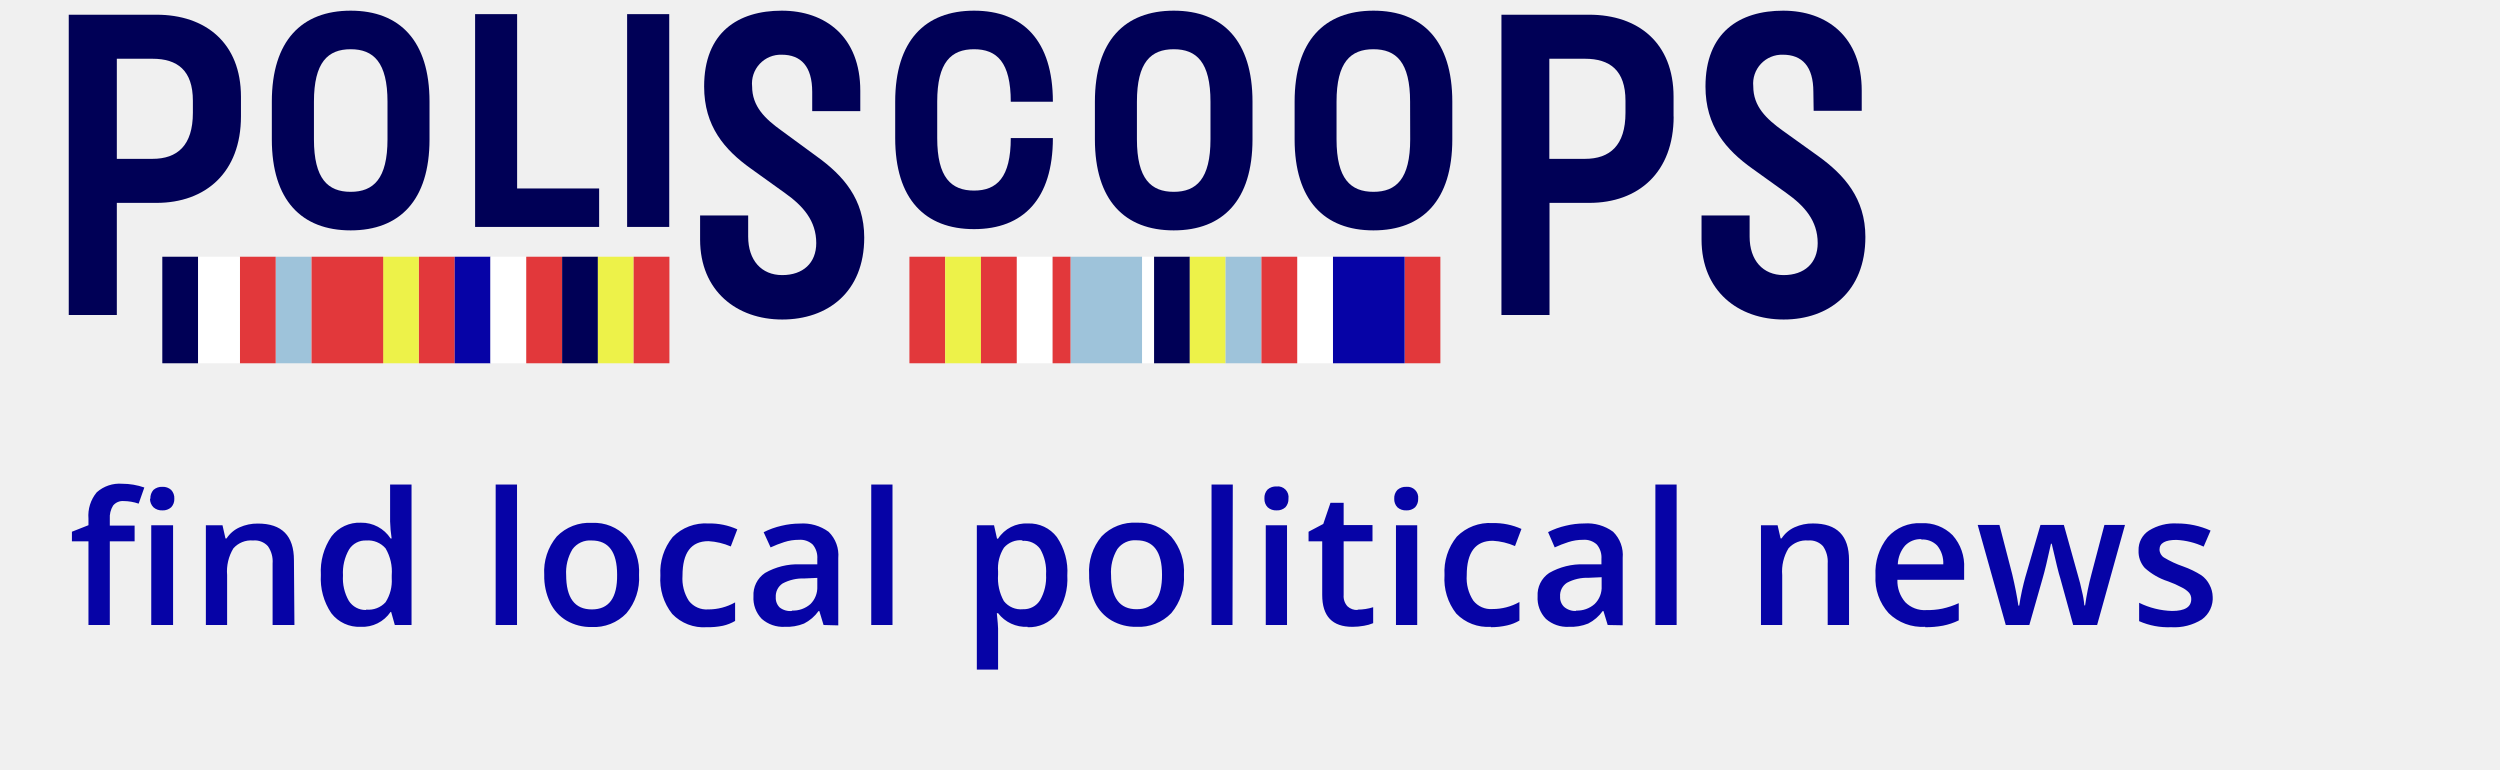
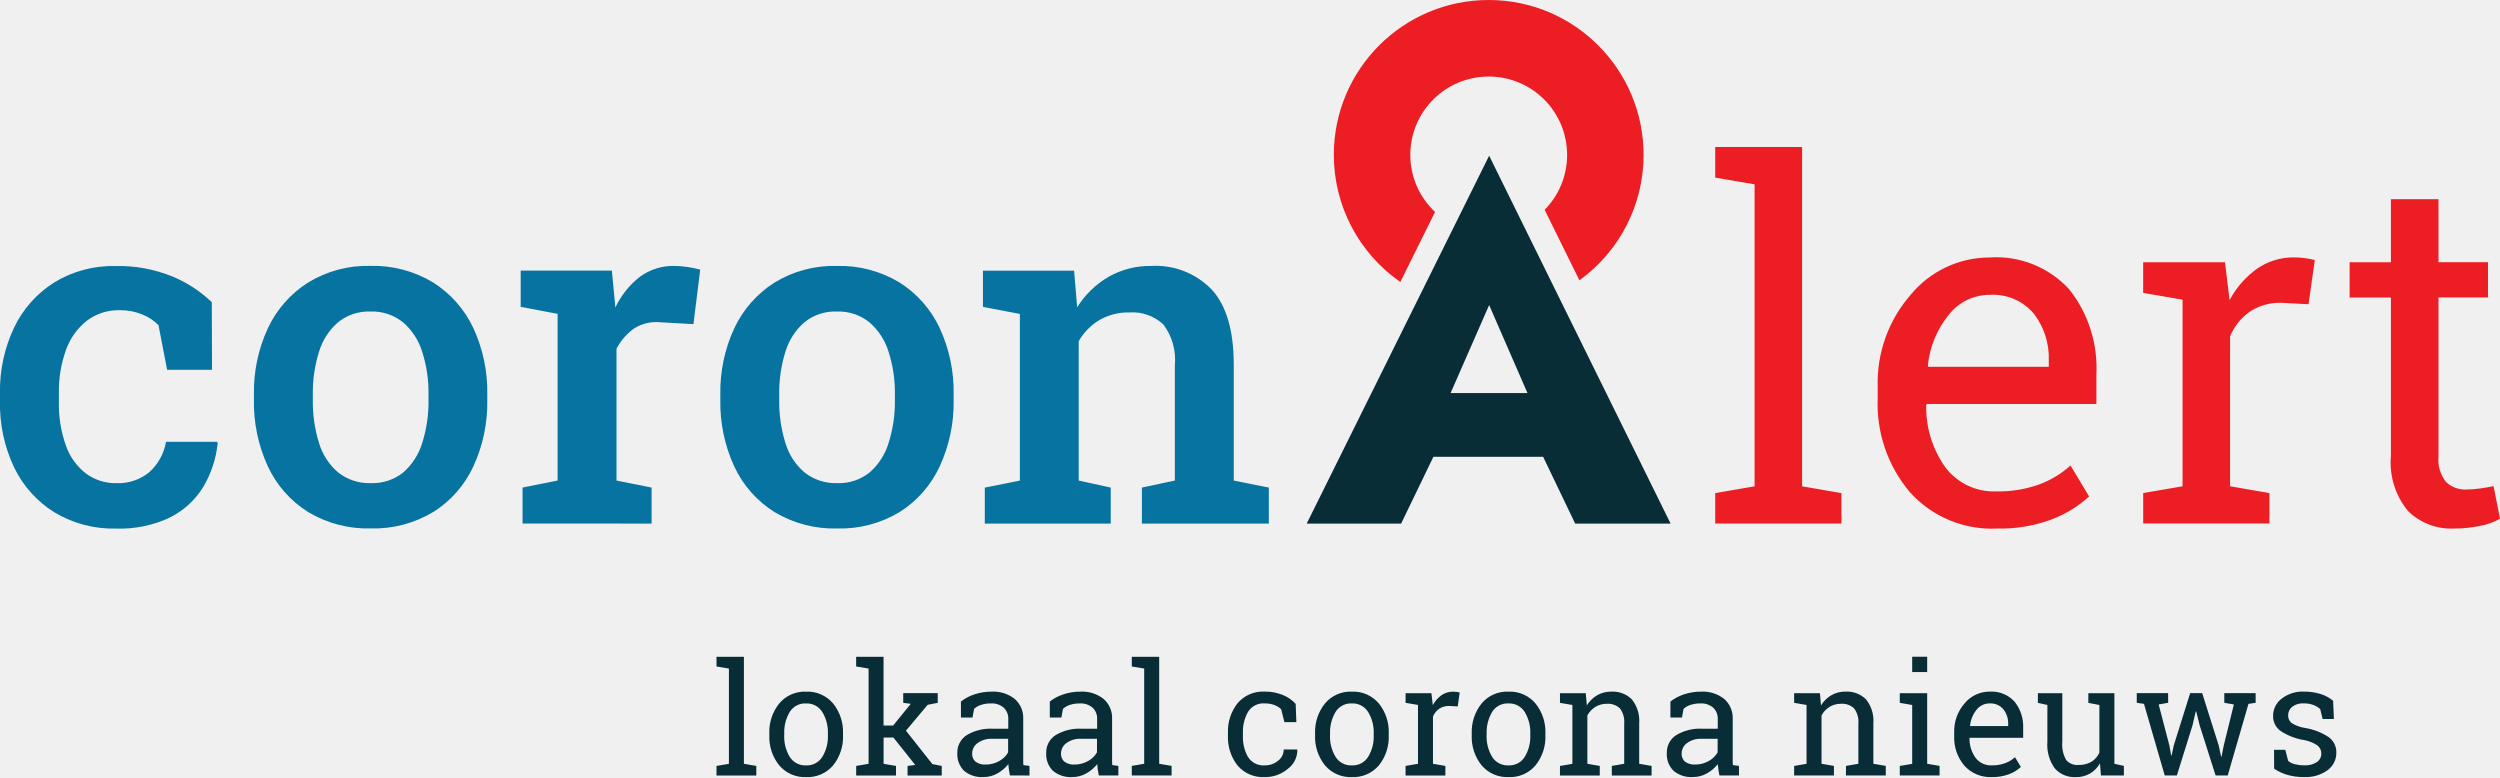
- <svg xmlns="http://www.w3.org/2000/svg" id="Layer_1" data-name="Layer 1" viewBox="0 0 260 80">
+ <svg xmlns="http://www.w3.org/2000/svg" width="184.178" height="57.249" viewBox="0 0 184.178 57.249">
  <defs>
-     <style>.cls-1{fill:#0603a6;}.cls-2{fill:#fff;}.cls-3{fill:#000056;}.cls-4{fill:#9ec3da;}.cls-5{fill:#edf249;}.cls-6{fill:#e2383b;}</style>
+     <style>.a{fill:#092d36;}.b{fill:#ed1d24;}.c{fill:#0773a1;}</style>
  </defs>
-   <path class="cls-1" d="M14,56.3H11.42V65H9.2V56.3H7.48v-1l1.72-.68v-.68a3.8,3.8,0,0,1,.86-2.74,3.56,3.56,0,0,1,2.65-.89,7,7,0,0,1,2.3.39l-.59,1.68a4.93,4.93,0,0,0-1.56-.27,1.29,1.29,0,0,0-1.1.47,2.35,2.35,0,0,0-.34,1.4v.68H14Zm1.64-4.43a1.27,1.27,0,0,1,.32-.92,1.3,1.3,0,0,1,.93-.32,1.26,1.26,0,0,1,.91.32,1.23,1.23,0,0,1,.33.92,1.21,1.21,0,0,1-.33.89,1.26,1.26,0,0,1-.91.32,1.3,1.3,0,0,1-.93-.32A1.24,1.24,0,0,1,15.6,51.87ZM18,65H15.73V54.63H18Zm12.62,0H28.35v-6.4a2.74,2.74,0,0,0-.49-1.8,1.85,1.85,0,0,0-1.54-.59,2.45,2.45,0,0,0-2.05.82,4.62,4.62,0,0,0-.65,2.78V65H21.41V54.63h1.73L23.45,56h.11a3.15,3.15,0,0,1,1.34-1.15,4.49,4.49,0,0,1,1.92-.4q3.75,0,3.75,3.81Zm10-1.36a3.53,3.53,0,0,1-3.11,1.55,3.65,3.65,0,0,1-3.05-1.41,6.42,6.42,0,0,1-1.09-4,6.39,6.39,0,0,1,1.11-4,3.66,3.66,0,0,1,3.06-1.42A3.6,3.6,0,0,1,40.62,56h.11a14.27,14.27,0,0,1-.16-1.77V50.39H42.8V65H41.06l-.38-1.36Zm-2.52-.24a2.4,2.4,0,0,0,2-.77,4.11,4.11,0,0,0,.64-2.49v-.31a4.75,4.75,0,0,0-.64-2.8,2.39,2.39,0,0,0-2-.82,2,2,0,0,0-1.8.94,4.86,4.86,0,0,0-.63,2.7,4.68,4.68,0,0,0,.61,2.64A2.06,2.06,0,0,0,38.05,63.44ZM53.77,65H51.55V50.39h2.22Zm12.69-5.22a5.65,5.65,0,0,1-1.31,4,4.69,4.69,0,0,1-3.64,1.43,5,5,0,0,1-2.58-.66,4.33,4.33,0,0,1-1.72-1.89,6.34,6.34,0,0,1-.61-2.86,5.69,5.69,0,0,1,1.3-4,4.72,4.72,0,0,1,3.67-1.42,4.56,4.56,0,0,1,3.57,1.45A5.63,5.63,0,0,1,66.46,59.82Zm-7.58,0q0,3.6,2.67,3.6t2.63-3.6q0-3.57-2.65-3.57a2.25,2.25,0,0,0-2,.92A4.67,4.67,0,0,0,58.88,59.82ZM73.5,65.23a4.53,4.53,0,0,1-3.59-1.38,5.76,5.76,0,0,1-1.23-4,5.78,5.78,0,0,1,1.28-4,4.79,4.79,0,0,1,3.72-1.41,6.9,6.9,0,0,1,3,.61L76,56.83a6.85,6.85,0,0,0-2.32-.55q-2.7,0-2.7,3.59a4.26,4.26,0,0,0,.67,2.63,2.33,2.33,0,0,0,2,.88,5.65,5.65,0,0,0,2.8-.73v1.93a4.48,4.48,0,0,1-1.27.5A7.6,7.6,0,0,1,73.5,65.23ZM85.65,65l-.44-1.45h-.08a4.19,4.19,0,0,1-1.51,1.3,4.79,4.79,0,0,1-2,.34,3.35,3.35,0,0,1-2.4-.83,3.1,3.1,0,0,1-.86-2.34,2.74,2.74,0,0,1,1.2-2.43,6.82,6.82,0,0,1,3.64-.9l1.8,0v-.56a2.1,2.1,0,0,0-.47-1.49,1.89,1.89,0,0,0-1.44-.5,4.91,4.91,0,0,0-1.54.24,12.5,12.5,0,0,0-1.41.55l-.72-1.58a7.9,7.9,0,0,1,1.86-.67,8.2,8.2,0,0,1,1.9-.23,4.53,4.53,0,0,1,3,.86,3.39,3.39,0,0,1,1,2.73v7Zm-3.29-1.5a2.74,2.74,0,0,0,1.93-.68A2.43,2.43,0,0,0,85,61v-.9l-1.34.06a4.48,4.48,0,0,0-2.27.52,1.6,1.6,0,0,0-.71,1.43,1.39,1.39,0,0,0,.41,1.07A1.77,1.77,0,0,0,82.36,63.54ZM92.82,65H90.61V50.39h2.21Zm14.05.19a3.64,3.64,0,0,1-3.07-1.42h-.13c.09.88.13,1.41.13,1.6v4.27h-2.21V54.63h1.79c.05.19.15.66.31,1.39h.11a3.48,3.48,0,0,1,3.11-1.58,3.6,3.6,0,0,1,3,1.41,6.33,6.33,0,0,1,1.09,4,6.43,6.43,0,0,1-1.1,4A3.67,3.67,0,0,1,106.87,65.23Zm-.54-9a2.26,2.26,0,0,0-1.92.77,4,4,0,0,0-.61,2.47v.33a4.89,4.89,0,0,0,.6,2.75,2.24,2.24,0,0,0,2,.85,2,2,0,0,0,1.77-.94,4.81,4.81,0,0,0,.62-2.68,4.7,4.7,0,0,0-.61-2.65A2.08,2.08,0,0,0,106.33,56.25Zm16.8,3.57a5.7,5.7,0,0,1-1.31,4,4.7,4.7,0,0,1-3.64,1.43,5,5,0,0,1-2.58-.66,4.35,4.35,0,0,1-1.73-1.89,6.47,6.47,0,0,1-.6-2.86,5.64,5.64,0,0,1,1.3-4,4.71,4.71,0,0,1,3.66-1.42,4.58,4.58,0,0,1,3.58,1.45A5.63,5.63,0,0,1,123.13,59.82Zm-7.58,0q0,3.6,2.66,3.6t2.64-3.6q0-3.57-2.65-3.57a2.24,2.24,0,0,0-2,.92A4.67,4.67,0,0,0,115.55,59.82ZM128.18,65H126V50.39h2.21Zm3.32-13.17a1.23,1.23,0,0,1,.33-.92,1.3,1.3,0,0,1,.93-.32A1.12,1.12,0,0,1,134,51.87a1.24,1.24,0,0,1-.32.89,1.26,1.26,0,0,1-.91.32,1.3,1.3,0,0,1-.93-.32A1.21,1.21,0,0,1,131.5,51.87ZM133.85,65h-2.21V54.63h2.21Zm7.34-1.6a5.36,5.36,0,0,0,1.62-.25v1.66a4.21,4.21,0,0,1-.95.27,6.78,6.78,0,0,1-1.2.11q-3.15,0-3.15-3.31V56.3h-1.42v-1l1.53-.81.75-2.2h1.37v2.32h3V56.3h-3v5.58a1.55,1.55,0,0,0,.4,1.18A1.45,1.45,0,0,0,141.19,63.44ZM145,51.87a1.23,1.23,0,0,1,.33-.92,1.3,1.3,0,0,1,.93-.32,1.12,1.12,0,0,1,1.23,1.24,1.24,1.24,0,0,1-.32.89,1.26,1.26,0,0,1-.91.32,1.3,1.3,0,0,1-.93-.32A1.21,1.21,0,0,1,145,51.87ZM147.39,65h-2.21V54.63h2.21Zm7.66.19a4.57,4.57,0,0,1-3.6-1.38,5.81,5.81,0,0,1-1.22-4,5.78,5.78,0,0,1,1.28-4,4.79,4.79,0,0,1,3.72-1.41,6.9,6.9,0,0,1,3,.61l-.67,1.78a6.76,6.76,0,0,0-2.31-.55c-1.8,0-2.71,1.2-2.71,3.59a4.26,4.26,0,0,0,.68,2.63,2.31,2.31,0,0,0,2,.88,5.65,5.65,0,0,0,2.8-.73v1.93a4.48,4.48,0,0,1-1.27.5A7.6,7.6,0,0,1,155.05,65.23ZM167.2,65l-.44-1.45h-.08a4.19,4.19,0,0,1-1.51,1.3,4.79,4.79,0,0,1-2,.34,3.33,3.33,0,0,1-2.4-.83,3.1,3.1,0,0,1-.86-2.34,2.74,2.74,0,0,1,1.2-2.43,6.82,6.82,0,0,1,3.64-.9l1.8,0v-.56a2.1,2.1,0,0,0-.47-1.49,1.89,1.89,0,0,0-1.44-.5,4.91,4.91,0,0,0-1.54.24,12.5,12.5,0,0,0-1.41.55L161,55.34a7.9,7.9,0,0,1,1.86-.67,8.14,8.14,0,0,1,1.9-.23,4.53,4.53,0,0,1,3,.86,3.39,3.39,0,0,1,1,2.73v7Zm-3.29-1.5a2.74,2.74,0,0,0,1.93-.68,2.43,2.43,0,0,0,.73-1.89v-.9l-1.34.06a4.48,4.48,0,0,0-2.27.52,1.58,1.58,0,0,0-.71,1.43,1.39,1.39,0,0,0,.41,1.07A1.77,1.77,0,0,0,163.91,63.54ZM174.37,65h-2.21V50.39h2.21Zm17.93,0h-2.22v-6.4a2.8,2.8,0,0,0-.49-1.8,1.86,1.86,0,0,0-1.54-.59,2.45,2.45,0,0,0-2.05.82,4.62,4.62,0,0,0-.65,2.78V65h-2.21V54.63h1.73l.31,1.36h.11a3.15,3.15,0,0,1,1.34-1.15,4.49,4.49,0,0,1,1.92-.4q3.75,0,3.75,3.81Zm7.92.19a5,5,0,0,1-3.8-1.42,5.37,5.37,0,0,1-1.37-3.9,5.88,5.88,0,0,1,1.27-4,4.37,4.37,0,0,1,3.5-1.46,4.29,4.29,0,0,1,3.25,1.25,4.78,4.78,0,0,1,1.2,3.45v1.19h-6.94a3.38,3.38,0,0,0,.82,2.33,2.82,2.82,0,0,0,2.17.82A7.76,7.76,0,0,0,202,63.3a8.56,8.56,0,0,0,1.71-.57v1.79a6.74,6.74,0,0,1-1.64.55A9.73,9.73,0,0,1,200.22,65.23Zm-.4-9.12a2.23,2.23,0,0,0-1.69.67,3.16,3.16,0,0,0-.76,1.95h4.73a2.86,2.86,0,0,0-.63-1.95A2.12,2.12,0,0,0,199.82,56.11ZM215.61,65l-1.34-4.86c-.17-.51-.46-1.71-.89-3.59h-.08c-.37,1.7-.66,2.9-.87,3.61L211.05,65H208.6l-2.92-10.41h2.26l1.33,5.13c.3,1.27.51,2.35.64,3.26H210c.07-.46.16-1,.29-1.58s.24-1,.33-1.33l1.59-5.48h2.43l1.53,5.48c.1.31.21.78.35,1.41a9,9,0,0,1,.25,1.48h.08a27.22,27.22,0,0,1,.66-3.24l1.35-5.13H221L218.1,65Zm14.51-3A2.74,2.74,0,0,1,229,64.42a5.39,5.39,0,0,1-3.19.81,7.5,7.5,0,0,1-3.34-.63V62.69a8.26,8.26,0,0,0,3.42.85c1.36,0,2-.42,2-1.24a1,1,0,0,0-.23-.66,2.52,2.52,0,0,0-.74-.54,10.56,10.56,0,0,0-1.44-.64,6.59,6.59,0,0,1-2.43-1.4,2.55,2.55,0,0,1-.64-1.81,2.36,2.36,0,0,1,1.08-2.07,5,5,0,0,1,2.93-.74,8.43,8.43,0,0,1,3.48.74l-.72,1.67a7.62,7.62,0,0,0-2.83-.7c-1.17,0-1.76.33-1.76,1a1,1,0,0,0,.46.83,10.35,10.35,0,0,0,2,.93,9.42,9.42,0,0,1,1.88.91,2.67,2.67,0,0,1,.86,1A2.74,2.74,0,0,1,230.12,62.08Z" />
-   <rect class="cls-2" x="134.91" y="26.7" width="3.72" height="11.08" />
-   <path class="cls-3" d="M20.06,11.73c0,3.41-1.62,4.79-4.2,4.79H12.15V6.11h3.71c2.58,0,4.2,1.2,4.2,4.37Zm5,.41V10.06c0-5.58-3.67-8.53-8.79-8.53H7.15V32.76h5V21.1h4.12c5.12,0,8.79-3.17,8.79-9" />
-   <path class="cls-3" d="M40.3,14.49c0,4.11-1.46,5.46-3.83,5.46s-3.82-1.35-3.82-5.46V10.58c0-4.11,1.45-5.46,3.82-5.46s3.83,1.35,3.83,5.46Zm4.37,0V10.58c0-6.34-3.1-9.47-8.2-9.47s-8.2,3.13-8.2,9.47v3.91c0,6.34,3.1,9.47,8.2,9.47s8.2-3.13,8.2-9.47m4.74,9.11h12.9v-4H53.78V1.47H49.41Zm15.81,0H69.6V1.47H65.22Z" />
-   <path class="cls-3" d="M188.62,11.52h5V9.44c0-5.62-3.63-8.33-8.17-8.33S177.37,3.36,177.37,9c0,4.12,2.13,6.58,4.88,8.54l3.54,2.54c1.87,1.33,3.25,2.87,3.25,5.2,0,2.08-1.38,3.33-3.54,3.33s-3.54-1.54-3.54-4v-2.2h-5v2.5c0,5.37,3.83,8.32,8.54,8.32S194,30.34,194,24.64c0-4-2.2-6.46-4.91-8.41l-3.67-2.63c-1.74-1.25-3.08-2.54-3.08-4.62a3,3,0,0,1,3.08-3.29c2,0,3.17,1.21,3.17,3.87Z" />
-   <path class="cls-3" d="M169.05,11.73c0,3.41-1.63,4.79-4.21,4.79h-3.71V6.11h3.71c2.58,0,4.21,1.2,4.21,4.37Zm5,.41V10.06c0-5.58-3.66-8.53-8.78-8.53h-9.12V32.76h5V21.1h4.13c5.12,0,8.78-3.17,8.78-9" />
-   <path class="cls-3" d="M97.47,14.36V10.58c0-4.12,1.46-5.46,3.83-5.46s3.82,1.34,3.82,5.46h4.38c0-6.34-3.1-9.47-8.2-9.47s-8.2,3.13-8.2,9.47v3.78c0,6.34,3.09,9.47,8.2,9.47s8.2-3.13,8.2-9.47h-4.38c0,4.11-1.45,5.46-3.82,5.46s-3.83-1.35-3.83-5.46m28.42.13c0,4.12-1.46,5.46-3.82,5.46s-3.83-1.34-3.83-5.46V10.58c0-4.12,1.46-5.46,3.83-5.46s3.82,1.34,3.82,5.46Zm4.37,0V10.58c0-6.34-3.09-9.47-8.19-9.47s-8.2,3.13-8.2,9.47v3.91c0,6.34,3.09,9.47,8.2,9.47s8.19-3.13,8.19-9.47m16.4,0c0,4.12-1.45,5.46-3.82,5.46S139,18.61,139,14.49V10.58c0-4.12,1.46-5.46,3.83-5.46s3.82,1.34,3.82,5.46Zm4.38,0V10.58c0-6.34-3.1-9.47-8.2-9.47s-8.2,3.13-8.2,9.47v3.91c0,6.34,3.09,9.47,8.2,9.47s8.2-3.13,8.2-9.47" />
-   <path class="cls-3" d="M78.22,9A3,3,0,0,1,81.3,5.69c2,0,3.17,1.21,3.17,3.87v2h5V9.44c0-5.62-3.63-8.33-8.17-8.33S73.23,3.36,73.23,9c0,4.12,2.12,6.58,4.87,8.54l3.54,2.54c1.87,1.33,3.25,2.87,3.25,5.2,0,2.08-1.38,3.33-3.54,3.33s-3.54-1.54-3.54-4v-2.2h-5v2.5c0,5.37,3.83,8.32,8.54,8.32s8.53-2.83,8.53-8.53c0-4-2.2-6.46-4.91-8.41L81.3,13.6c-1.75-1.25-3.08-2.54-3.08-4.62" />
-   <rect class="cls-3" x="16.88" y="26.7" width="3.72" height="11.08" />
-   <rect class="cls-3" x="120.02" y="26.7" width="3.72" height="11.08" />
-   <rect class="cls-4" x="28.67" y="26.7" width="3.72" height="11.08" />
-   <rect class="cls-2" x="105.75" y="26.7" width="3.72" height="11.08" />
-   <rect class="cls-5" x="39.84" y="26.7" width="3.72" height="11.08" />
-   <rect class="cls-5" x="123.74" y="26.7" width="3.72" height="11.08" />
-   <rect class="cls-6" x="43.57" y="26.7" width="3.72" height="11.08" />
-   <rect class="cls-4" x="127.46" y="26.7" width="3.72" height="11.08" />
-   <rect class="cls-1" x="47.29" y="26.7" width="3.72" height="11.08" />
-   <rect class="cls-6" x="131.19" y="26.7" width="3.72" height="11.08" />
-   <rect class="cls-2" x="51.01" y="26.7" width="3.72" height="11.08" />
-   <rect class="cls-6" x="54.73" y="26.7" width="3.72" height="11.08" />
-   <rect class="cls-3" x="58.46" y="26.7" width="3.72" height="11.08" />
-   <rect class="cls-6" x="94.58" y="26.7" width="3.72" height="11.08" />
-   <rect class="cls-5" x="62.18" y="26.7" width="3.72" height="11.08" />
-   <rect class="cls-5" x="98.3" y="26.7" width="3.72" height="11.08" />
-   <rect class="cls-6" x="65.9" y="26.7" width="3.72" height="11.08" />
-   <rect class="cls-6" x="146.08" y="26.7" width="3.72" height="11.08" />
-   <rect class="cls-6" x="24.95" y="26.7" width="3.72" height="11.08" />
-   <rect class="cls-6" x="102.02" y="26.7" width="3.72" height="11.08" />
-   <rect class="cls-6" x="32.4" y="26.7" width="7.45" height="11.08" />
-   <rect class="cls-1" x="138.63" y="26.7" width="7.45" height="11.08" />
-   <rect class="cls-4" x="111.33" y="26.7" width="7.45" height="11.08" />
-   <rect class="cls-2" x="20.61" y="26.7" width="4.34" height="11.08" />
-   <rect class="cls-2" x="118.78" y="26.7" width="1.24" height="11.08" />
-   <rect class="cls-6" x="109.47" y="26.7" width="1.86" height="11.08" />
+   <path class="a" d="M-166.7-66.258a2.593,2.593,0,0,0-.914-.5,3.968,3.968,0,0,0-1.239-.179,2.486,2.486,0,0,0-1.64.521,1.583,1.583,0,0,0-.631,1.262,1.323,1.323,0,0,0,.56,1.122,4.415,4.415,0,0,0,1.666.655,2.607,2.607,0,0,1,1.051.41.753.753,0,0,1,.278.6.736.736,0,0,1-.334.625,1.561,1.561,0,0,1-.922.239,2.9,2.9,0,0,1-.671-.079,1.149,1.149,0,0,1-.518-.252l-.208-.813h-.83l.006,1.385a3.279,3.279,0,0,0,.982.462,4.415,4.415,0,0,0,1.239.16,2.732,2.732,0,0,0,1.707-.5,1.567,1.567,0,0,0,.654-1.307,1.351,1.351,0,0,0-.561-1.135,4.416,4.416,0,0,0-1.711-.671,2.622,2.622,0,0,1-1.026-.369.7.7,0,0,1-.252-.567.807.807,0,0,1,.286-.622,1.274,1.274,0,0,1,.875-.258,1.946,1.946,0,0,1,.692.115,1.489,1.489,0,0,1,.508.305l.179.729h.83Zm-12.157-.566h-2.31v.712l.532.079,1.531,5.276h.892l1.155-3.7.236-1.015.033-.006.253,1.021,1.177,3.7h.892l1.53-5.276.528-.079v-.712h-2.31v.712l.706.123-.746,3.023-.163.818h-.033l-.174-.818-1.217-3.858h-.886l-1.211,3.858-.157.734h-.034l-.129-.734-.791-3.023.7-.123Zm-4.946,6.067h1.688v-.706l-.7-.157v-5.2h-1.918v.712l.813.157v3.505a1.5,1.5,0,0,1-.58.676,1.826,1.826,0,0,1-.973.238,1.065,1.065,0,0,1-.892-.365,2.256,2.256,0,0,1-.286-1.334v-3.589h-1.8v.712l.7.157v2.709a2.94,2.94,0,0,0,.555,1.973,1.941,1.941,0,0,0,1.542.634,2.032,2.032,0,0,0,1.04-.263,2.047,2.047,0,0,0,.737-.752Zm-7.183-4.873a1.693,1.693,0,0,1,.348,1.088v.146h-2.8l-.011-.028a2.216,2.216,0,0,1,.481-1.175,1.2,1.2,0,0,1,.948-.468,1.241,1.241,0,0,1,1.032.437m.424,4.775a2.655,2.655,0,0,0,.86-.53l-.431-.718a2.255,2.255,0,0,1-.733.441,2.789,2.789,0,0,1-.984.16,1.41,1.41,0,0,1-1.194-.564,2.4,2.4,0,0,1-.443-1.438l.017-.029h3.937v-.689a2.937,2.937,0,0,0-.632-1.974,2.3,2.3,0,0,0-1.853-.74,2.373,2.373,0,0,0-1.825.86,3.112,3.112,0,0,0-.771,2.156v.247a3.174,3.174,0,0,0,.749,2.19,2.558,2.558,0,0,0,2.015.844,3.448,3.448,0,0,0,1.288-.216m-6.042-8.65h-1.105v1.127h1.105Zm-2.019,8.748h2.932v-.706l-.913-.157v-5.2h-2.019v.712l.914.157v4.335l-.914.157Zm-7.783,0h2.932v-.706l-.914-.157v-3.561a1.668,1.668,0,0,1,.587-.628,1.545,1.545,0,0,1,.843-.23,1.273,1.273,0,0,1,.968.336,1.643,1.643,0,0,1,.316,1.139v2.944l-.914.157v.706h2.933v-.706l-.914-.157v-2.967a2.523,2.523,0,0,0-.538-1.775,1.982,1.982,0,0,0-1.52-.574,2.02,2.02,0,0,0-1.04.266,2.2,2.2,0,0,0-.76.749l-.078-.9h-1.9v.712l.913.157v4.335l-.913.157Zm-8.041-1.017a.757.757,0,0,1-.247-.609.947.947,0,0,1,.4-.763,1.684,1.684,0,0,1,1.074-.314h1.178v1a1.642,1.642,0,0,1-.651.633,1.957,1.957,0,0,1-1,.264,1.133,1.133,0,0,1-.746-.21m3.97,1.017v-.706l-.448-.062c-.008-.075-.013-.15-.015-.224s0-.152,0-.23V-64.9a1.843,1.843,0,0,0-.639-1.508,2.538,2.538,0,0,0-1.671-.527,3.965,3.965,0,0,0-1.279.2,3.281,3.281,0,0,0-1,.53v1.177h.852l.118-.639a1.4,1.4,0,0,1,.513-.292,2.3,2.3,0,0,1,.732-.106,1.327,1.327,0,0,1,.936.311,1.091,1.091,0,0,1,.337.844v.707h-1.138a3.393,3.393,0,0,0-1.915.468,1.509,1.509,0,0,0-.7,1.331,1.7,1.7,0,0,0,.494,1.3,2.029,2.029,0,0,0,1.441.463,2.043,2.043,0,0,0,1.023-.272,2.675,2.675,0,0,0,.8-.681c.008.131.021.261.04.392s.045.279.078.443Zm-13.189,0h2.933v-.706l-.914-.157v-3.561a1.673,1.673,0,0,1,.586-.628,1.551,1.551,0,0,1,.844-.23,1.27,1.27,0,0,1,.967.336,1.643,1.643,0,0,1,.317,1.139v2.944l-.914.157v.706h2.932v-.706l-.913-.157v-2.967a2.523,2.523,0,0,0-.539-1.775,1.98,1.98,0,0,0-1.52-.574,2.025,2.025,0,0,0-1.04.266,2.191,2.191,0,0,0-.759.749l-.079-.9h-1.9v.712l.914.157v4.335l-.914.157Zm-5.4-3.09a2.9,2.9,0,0,1,.4-1.586,1.33,1.33,0,0,1,1.2-.634,1.345,1.345,0,0,1,1.206.634,2.873,2.873,0,0,1,.409,1.586v.124a2.866,2.866,0,0,1-.409,1.592,1.339,1.339,0,0,1-1.195.629,1.345,1.345,0,0,1-1.208-.629,2.866,2.866,0,0,1-.407-1.592Zm-1.1.124a3.327,3.327,0,0,0,.728,2.218,2.466,2.466,0,0,0,1.991.866,2.457,2.457,0,0,0,1.98-.863,3.327,3.327,0,0,0,.729-2.221v-.124a3.326,3.326,0,0,0-.732-2.22,2.462,2.462,0,0,0-1.988-.869,2.443,2.443,0,0,0-1.98.872,3.337,3.337,0,0,0-.728,2.217Zm-3.959-2.232v4.335l-.915.157v.706h2.933v-.706l-.914-.157V-65.1a1.329,1.329,0,0,1,.46-.574,1.261,1.261,0,0,1,.735-.205l.628.034.146-1.027a1.612,1.612,0,0,0-.211-.042,1.881,1.881,0,0,0-.266-.019,1.482,1.482,0,0,0-.866.263,2.119,2.119,0,0,0-.637.729l-.106-.88h-1.9v.712Zm-6.477,2.108a2.9,2.9,0,0,1,.4-1.586,1.33,1.33,0,0,1,1.2-.634,1.341,1.341,0,0,1,1.205.634,2.865,2.865,0,0,1,.41,1.586v.124a2.858,2.858,0,0,1-.41,1.592,1.336,1.336,0,0,1-1.194.629,1.344,1.344,0,0,1-1.208-.629,2.875,2.875,0,0,1-.407-1.592Zm-1.105.124a3.328,3.328,0,0,0,.729,2.218,2.466,2.466,0,0,0,1.991.866,2.459,2.459,0,0,0,1.98-.863,3.326,3.326,0,0,0,.728-2.221v-.124a3.326,3.326,0,0,0-.731-2.22,2.462,2.462,0,0,0-1.988-.869,2.443,2.443,0,0,0-1.98.872,3.338,3.338,0,0,0-.729,2.217Zm-4.945,1.6a2.978,2.978,0,0,1-.37-1.551v-.235a2.943,2.943,0,0,1,.373-1.534,1.329,1.329,0,0,1,1.242-.625,1.926,1.926,0,0,1,.7.118,1.454,1.454,0,0,1,.5.308l.241.953h.88l-.05-1.345a2.636,2.636,0,0,0-.962-.662,3.378,3.378,0,0,0-1.309-.241,2.447,2.447,0,0,0-2.019.866,3.328,3.328,0,0,0-.7,2.162v.235a3.346,3.346,0,0,0,.7,2.171,2.449,2.449,0,0,0,2.022.863,2.554,2.554,0,0,0,1.69-.608,1.7,1.7,0,0,0,.7-1.394l-.011-.034h-.992a1.037,1.037,0,0,1-.418.833,1.492,1.492,0,0,1-.967.34,1.333,1.333,0,0,1-1.245-.62m-7.649-6.513v7.015l-.914.157v.706h2.933v-.706l-.914-.157V-69.5h-2.019v.712Zm-5.882,6.861a.759.759,0,0,1-.246-.609.944.944,0,0,1,.4-.763,1.68,1.68,0,0,1,1.074-.314h1.177v1a1.645,1.645,0,0,1-.65.633,1.964,1.964,0,0,1-1,.264,1.133,1.133,0,0,1-.746-.21m3.97,1.017v-.706l-.448-.062c-.008-.075-.012-.15-.014-.224s0-.152,0-.23V-64.9a1.843,1.843,0,0,0-.639-1.508,2.538,2.538,0,0,0-1.671-.527,3.96,3.96,0,0,0-1.279.2,3.275,3.275,0,0,0-1,.53v1.177h.853l.117-.639a1.4,1.4,0,0,1,.513-.292,2.306,2.306,0,0,1,.733-.106,1.329,1.329,0,0,1,.936.311,1.094,1.094,0,0,1,.336.844v.707h-1.138a3.4,3.4,0,0,0-1.915.468,1.51,1.51,0,0,0-.7,1.331,1.7,1.7,0,0,0,.493,1.3,2.031,2.031,0,0,0,1.441.463,2.047,2.047,0,0,0,1.024-.272,2.675,2.675,0,0,0,.8-.681c.007.131.021.261.039.392s.045.279.079.443Zm-10.525-1.017a.757.757,0,0,1-.247-.609.945.945,0,0,1,.4-.763,1.681,1.681,0,0,1,1.074-.314h1.177v1a1.645,1.645,0,0,1-.65.633,1.964,1.964,0,0,1-1,.264,1.135,1.135,0,0,1-.746-.21m3.97,1.017v-.706l-.448-.062c-.008-.075-.012-.15-.014-.224s0-.152,0-.23V-64.9a1.843,1.843,0,0,0-.639-1.508,2.538,2.538,0,0,0-1.671-.527,3.965,3.965,0,0,0-1.279.2,3.275,3.275,0,0,0-1,.53v1.177h.852l.118-.639a1.4,1.4,0,0,1,.513-.292,2.3,2.3,0,0,1,.732-.106,1.332,1.332,0,0,1,.937.311,1.094,1.094,0,0,1,.336.844v.707h-1.138a3.4,3.4,0,0,0-1.915.468,1.508,1.508,0,0,0-.7,1.331,1.7,1.7,0,0,0,.493,1.3,2.029,2.029,0,0,0,1.441.463,2.047,2.047,0,0,0,1.024-.272,2.687,2.687,0,0,0,.8-.681c.007.131.02.261.039.392s.045.279.079.443Zm-11.854-7.878v7.015l-.914.157v.706h2.933v-.706l-.914-.157v-1.935h.723l1.609,2.019-.566.073v.706h2.518v-.706l-.69-.135-1.946-2.462,1.6-1.906.74-.146v-.712h-2.541v.712l.556.073-1.3,1.6h-.706V-69.5h-2.019v.712Zm-6.213,4.788a2.9,2.9,0,0,1,.4-1.586,1.33,1.33,0,0,1,1.2-.634,1.341,1.341,0,0,1,1.205.634,2.865,2.865,0,0,1,.41,1.586v.124a2.859,2.859,0,0,1-.41,1.592,1.336,1.336,0,0,1-1.194.629,1.346,1.346,0,0,1-1.208-.629,2.875,2.875,0,0,1-.407-1.592Zm-1.1.124a3.323,3.323,0,0,0,.73,2.218,2.463,2.463,0,0,0,1.99.866,2.457,2.457,0,0,0,1.979-.863,3.328,3.328,0,0,0,.73-2.221v-.124a3.326,3.326,0,0,0-.732-2.22,2.462,2.462,0,0,0-1.988-.869,2.44,2.44,0,0,0-1.979.872,3.333,3.333,0,0,0-.73,2.217Zm-2.977-4.912v7.015l-.914.157v.706h2.933v-.706l-.915-.157V-69.5h-2.018v.712Z" transform="translate(338.584 117.888)" />
+   <g transform="translate(338.584 117.888)">
+     <path class="b" d="M-162.444-103.211v4.642h-3.041v2.6h3.041v11.684a5.6,5.6,0,0,0,1.263,4.046,4.537,4.537,0,0,0,3.4,1.289,9.158,9.158,0,0,0,1.921-.2,4.49,4.49,0,0,0,1.458-.524l-.48-2.4q-.392.088-.969.169a7.723,7.723,0,0,1-1.041.08,2.025,2.025,0,0,1-1.484-.551,2.615,2.615,0,0,1-.561-1.9V-95.972h3.646v-2.6h-3.646v-4.642Zm-15.348,7.4v13.747l-2.9.5v2.24h9.3v-2.24l-2.9-.5V-93.109a4.189,4.189,0,0,1,1.458-1.823,4.008,4.008,0,0,1,2.33-.649l1.992.107.462-3.255a4.652,4.652,0,0,0-.667-.133,5.908,5.908,0,0,0-.845-.063,4.691,4.691,0,0,0-2.747.836,6.719,6.719,0,0,0-2.019,2.312l-.338-2.792h-6.028v2.259Zm-10.955,1.031a5.372,5.372,0,0,1,1.1,3.45v.463h-8.874l-.036-.089a7.029,7.029,0,0,1,1.529-3.726,3.8,3.8,0,0,1,3.006-1.485,3.927,3.927,0,0,1,3.272,1.387m1.343,15.143a8.4,8.4,0,0,0,2.73-1.68l-1.37-2.277a7.152,7.152,0,0,1-2.32,1.4,8.818,8.818,0,0,1-3.122.507,4.475,4.475,0,0,1-3.788-1.787,7.6,7.6,0,0,1-1.4-4.562l.053-.089h12.484v-2.187a9.329,9.329,0,0,0-2-6.26,7.3,7.3,0,0,0-5.878-2.348,7.532,7.532,0,0,0-5.789,2.73,9.868,9.868,0,0,0-2.445,6.838v.783a10.073,10.073,0,0,0,2.374,6.944,8.116,8.116,0,0,0,6.393,2.677,10.9,10.9,0,0,0,4.082-.685m-21.919-24.675v22.248l-2.9.5v2.24h9.3v-2.24l-2.9-.5v-25h-6.4v2.259Z" />
+     <path class="a" d="M-222.54-79.316h7.03l-13.367-27.1-13.44,27.1h6.957l2.375-4.917h8.087Zm-3.513-9.615h-5.664l2.84-6.483Z" />
+     <path class="c" d="M-256.755-79.316v-2.652l-2.36-.517V-92.75a4.31,4.31,0,0,1,1.524-1.559,4.209,4.209,0,0,1,2.2-.56,3.316,3.316,0,0,1,2.515.887,4.308,4.308,0,0,1,.844,3.006v8.491l-2.428.517v2.652h9.352v-2.652l-2.584-.517v-8.526q0-3.754-1.6-5.52a5.737,5.737,0,0,0-4.478-1.765,6.167,6.167,0,0,0-3.143.8,6.758,6.758,0,0,0-2.316,2.247l-.224-2.7h-6.717v2.67l2.721.517v12.28l-2.584.517v2.652Zm-22.554-3.763a4.565,4.565,0,0,1-1.413-2.171,10.219,10.219,0,0,1-.456-3.194v-.362a10.082,10.082,0,0,1,.456-3.169,4.648,4.648,0,0,1,1.4-2.17,3.58,3.58,0,0,1,2.377-.793,3.63,3.63,0,0,1,2.411.793,4.706,4.706,0,0,1,1.412,2.17,9.873,9.873,0,0,1,.466,3.169v.362a10.007,10.007,0,0,1-.466,3.194,4.694,4.694,0,0,1-1.4,2.171,3.6,3.6,0,0,1-2.386.783,3.665,3.665,0,0,1-2.4-.783m6.992,2.919a7.909,7.909,0,0,0,2.954-3.35,11.233,11.233,0,0,0,1.034-4.934v-.362a11.179,11.179,0,0,0-1.034-4.926,7.958,7.958,0,0,0-2.962-3.35,8.483,8.483,0,0,0-4.616-1.214,8.364,8.364,0,0,0-4.581,1.223,8.011,8.011,0,0,0-2.963,3.358,11.137,11.137,0,0,0-1.033,4.909v.362a11.233,11.233,0,0,0,1.033,4.934,7.889,7.889,0,0,0,2.963,3.35,8.526,8.526,0,0,0,4.615,1.206,8.453,8.453,0,0,0,4.59-1.206m-18.265.844v-2.652l-2.584-.517V-92.2a4.241,4.241,0,0,1,1.283-1.481,3.025,3.025,0,0,1,1.956-.465l2.428.137.5-4.013a7.074,7.074,0,0,0-.886-.189,6.611,6.611,0,0,0-1.025-.086,4.144,4.144,0,0,0-2.524.792,6.179,6.179,0,0,0-1.817,2.274l-.034-.379-.224-2.343h-6.717v2.67l2.721.517v12.28l-2.583.517v2.652Zm-23.088-3.763a4.571,4.571,0,0,1-1.412-2.171,10.189,10.189,0,0,1-.457-3.194v-.362a10.053,10.053,0,0,1,.457-3.169,4.654,4.654,0,0,1,1.4-2.17,3.582,3.582,0,0,1,2.377-.793,3.63,3.63,0,0,1,2.411.793,4.708,4.708,0,0,1,1.413,2.17,9.9,9.9,0,0,1,.465,3.169v.362a10.037,10.037,0,0,1-.465,3.194,4.687,4.687,0,0,1-1.4,2.171,3.6,3.6,0,0,1-2.385.783,3.666,3.666,0,0,1-2.4-.783m6.993,2.919a7.922,7.922,0,0,0,2.954-3.35,11.233,11.233,0,0,0,1.033-4.934v-.362a11.179,11.179,0,0,0-1.033-4.926,7.967,7.967,0,0,0-2.963-3.35A8.483,8.483,0,0,0-311.3-98.3a8.366,8.366,0,0,0-4.581,1.223,8.018,8.018,0,0,0-2.963,3.358,11.137,11.137,0,0,0-1.033,4.909v.362a11.233,11.233,0,0,0,1.033,4.934,7.9,7.9,0,0,0,2.963,3.35,8.528,8.528,0,0,0,4.616,1.206,8.458,8.458,0,0,0,4.59-1.206m-19.394.4a6.022,6.022,0,0,0,2.446-2.23,7.84,7.84,0,0,0,1.076-3.247l-.052-.1h-3.754a3.88,3.88,0,0,1-1.231,2.239,3.6,3.6,0,0,1-2.438.809,3.656,3.656,0,0,1-2.2-.689,4.442,4.442,0,0,1-1.49-2.032,8.989,8.989,0,0,1-.533-3.307v-.6a8.869,8.869,0,0,1,.525-3.194,4.787,4.787,0,0,1,1.533-2.145,3.875,3.875,0,0,1,2.437-.775,4.257,4.257,0,0,1,1.619.3,3.524,3.524,0,0,1,1.223.8l.637,3.29h3.307l-.017-4.978a9.257,9.257,0,0,0-2.911-1.9,10.465,10.465,0,0,0-4.168-.766,8.3,8.3,0,0,0-4.538,1.214,7.994,7.994,0,0,0-2.954,3.333,10.859,10.859,0,0,0-1.034,4.822v.6a10.852,10.852,0,0,0,1.042,4.866,7.961,7.961,0,0,0,2.963,3.307,8.4,8.4,0,0,0,4.538,1.2,8.644,8.644,0,0,0,3.97-.81" />
+     <path class="b" d="M-217.5-106.478a11.41,11.41,0,0,0-11.41-11.41,11.411,11.411,0,0,0-11.41,11.41,11.394,11.394,0,0,0,4.9,9.363l2.558-5.159a5.755,5.755,0,0,1-1.823-4.2,5.776,5.776,0,0,1,5.776-5.776,5.776,5.776,0,0,1,5.776,5.776,5.753,5.753,0,0,1-1.655,4.044l2.561,5.192a11.384,11.384,0,0,0,4.728-9.236" />
+   </g>
</svg>
